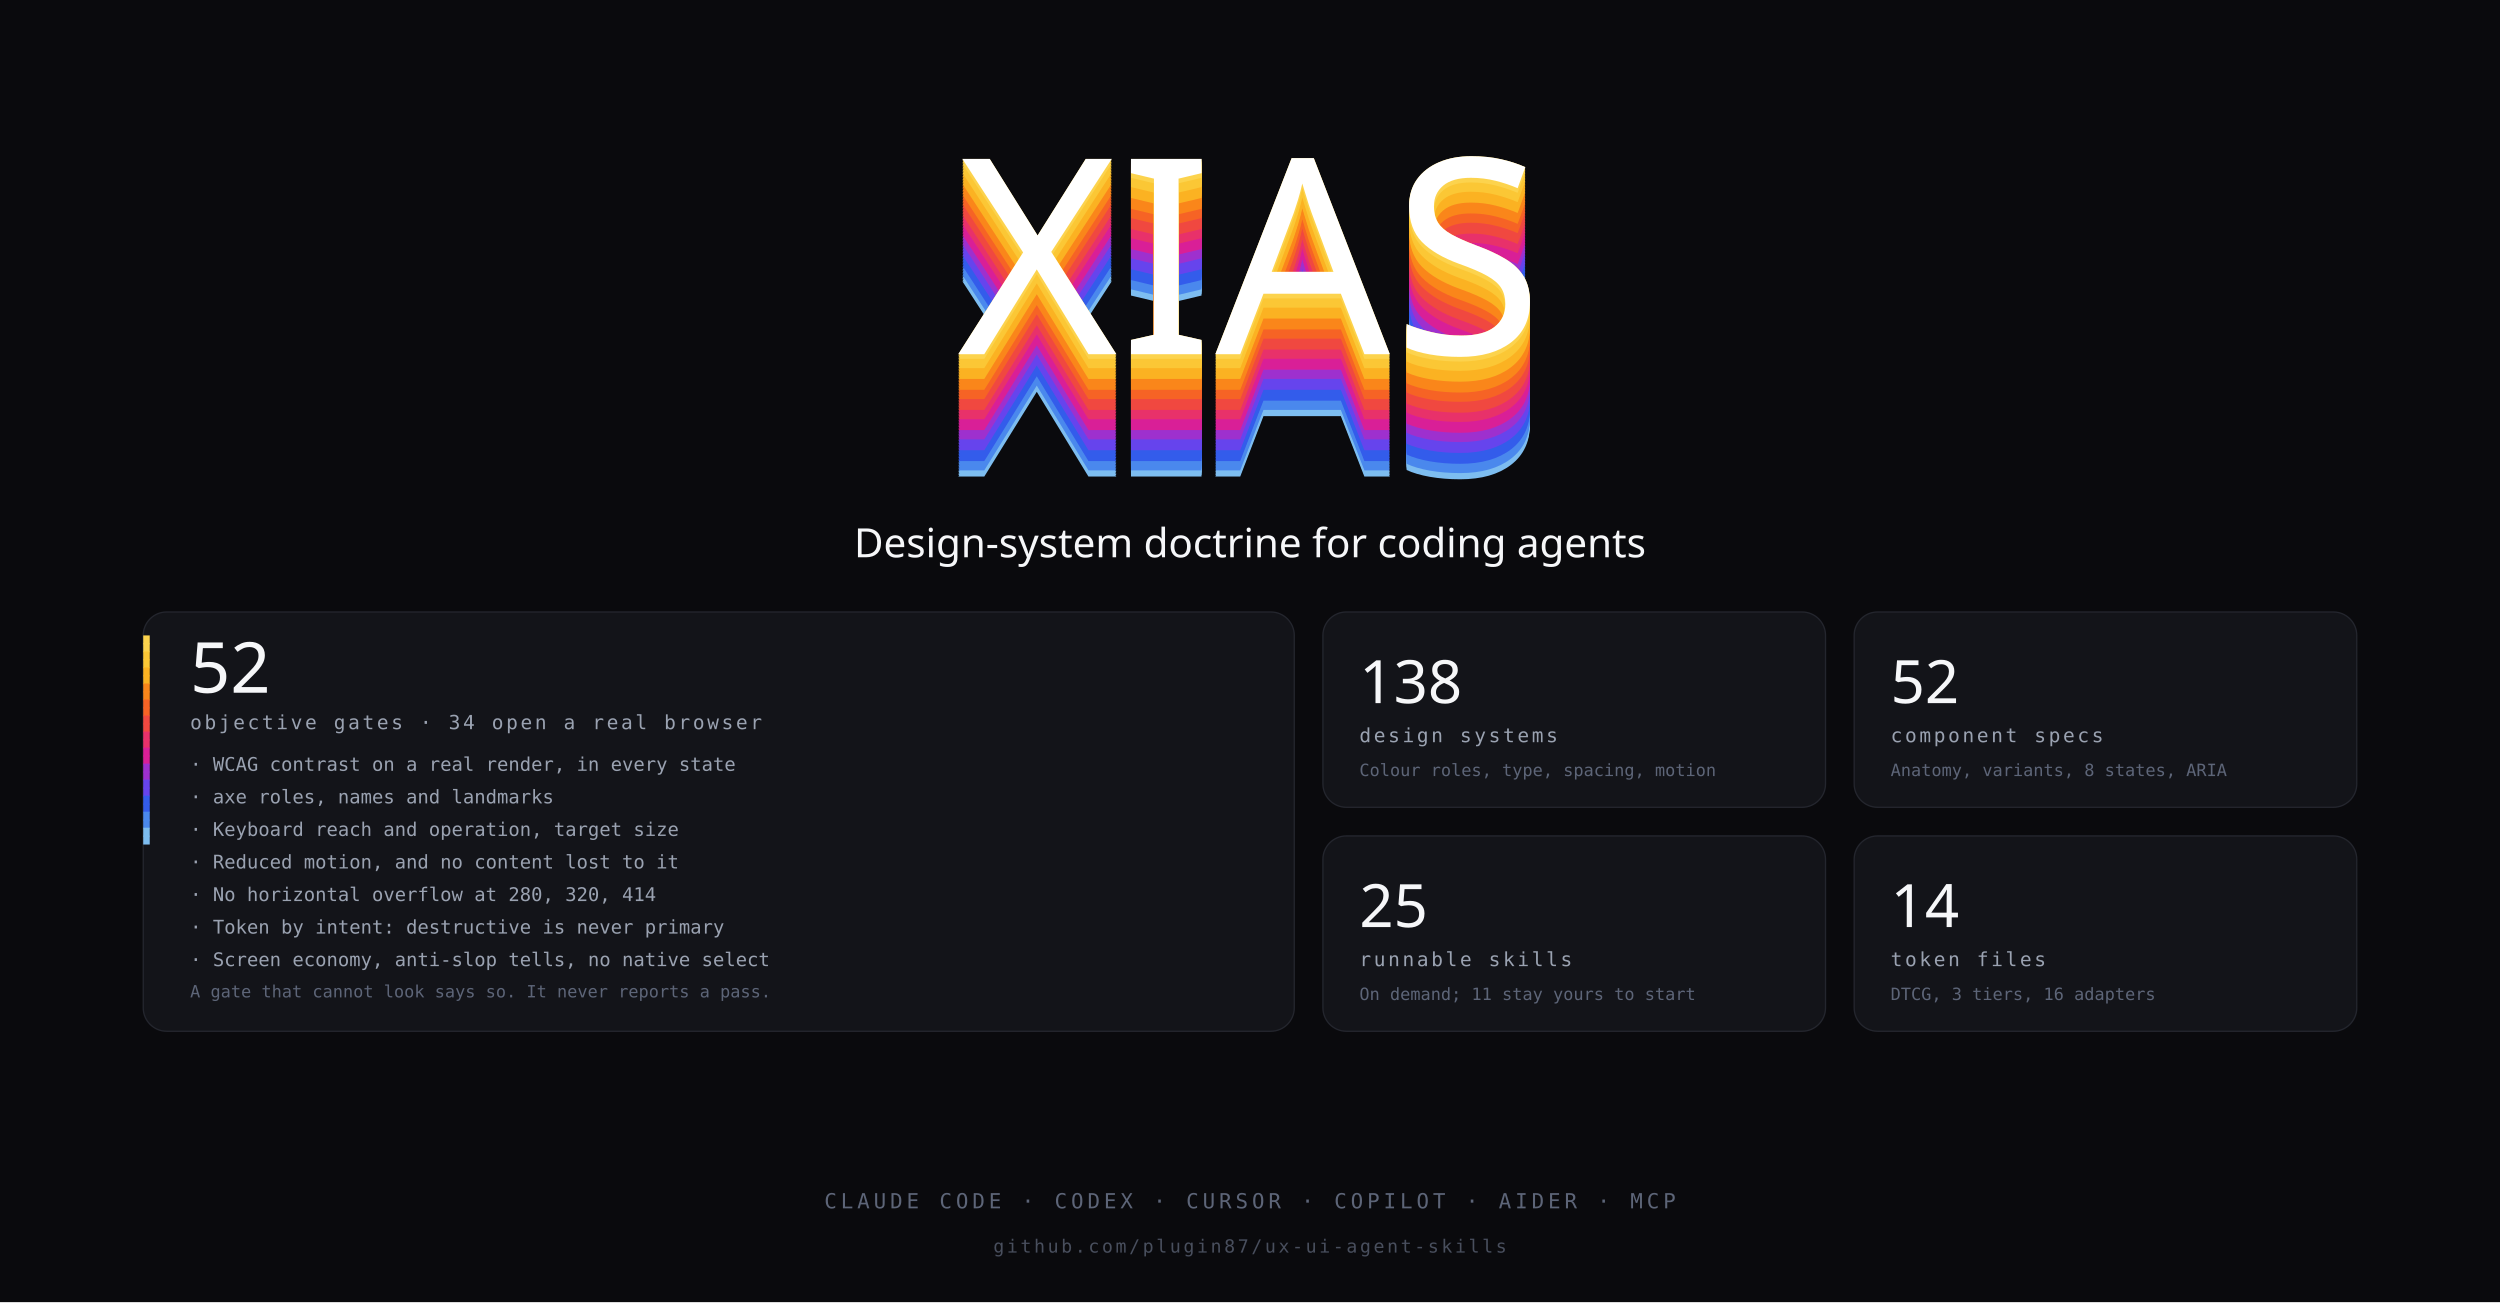
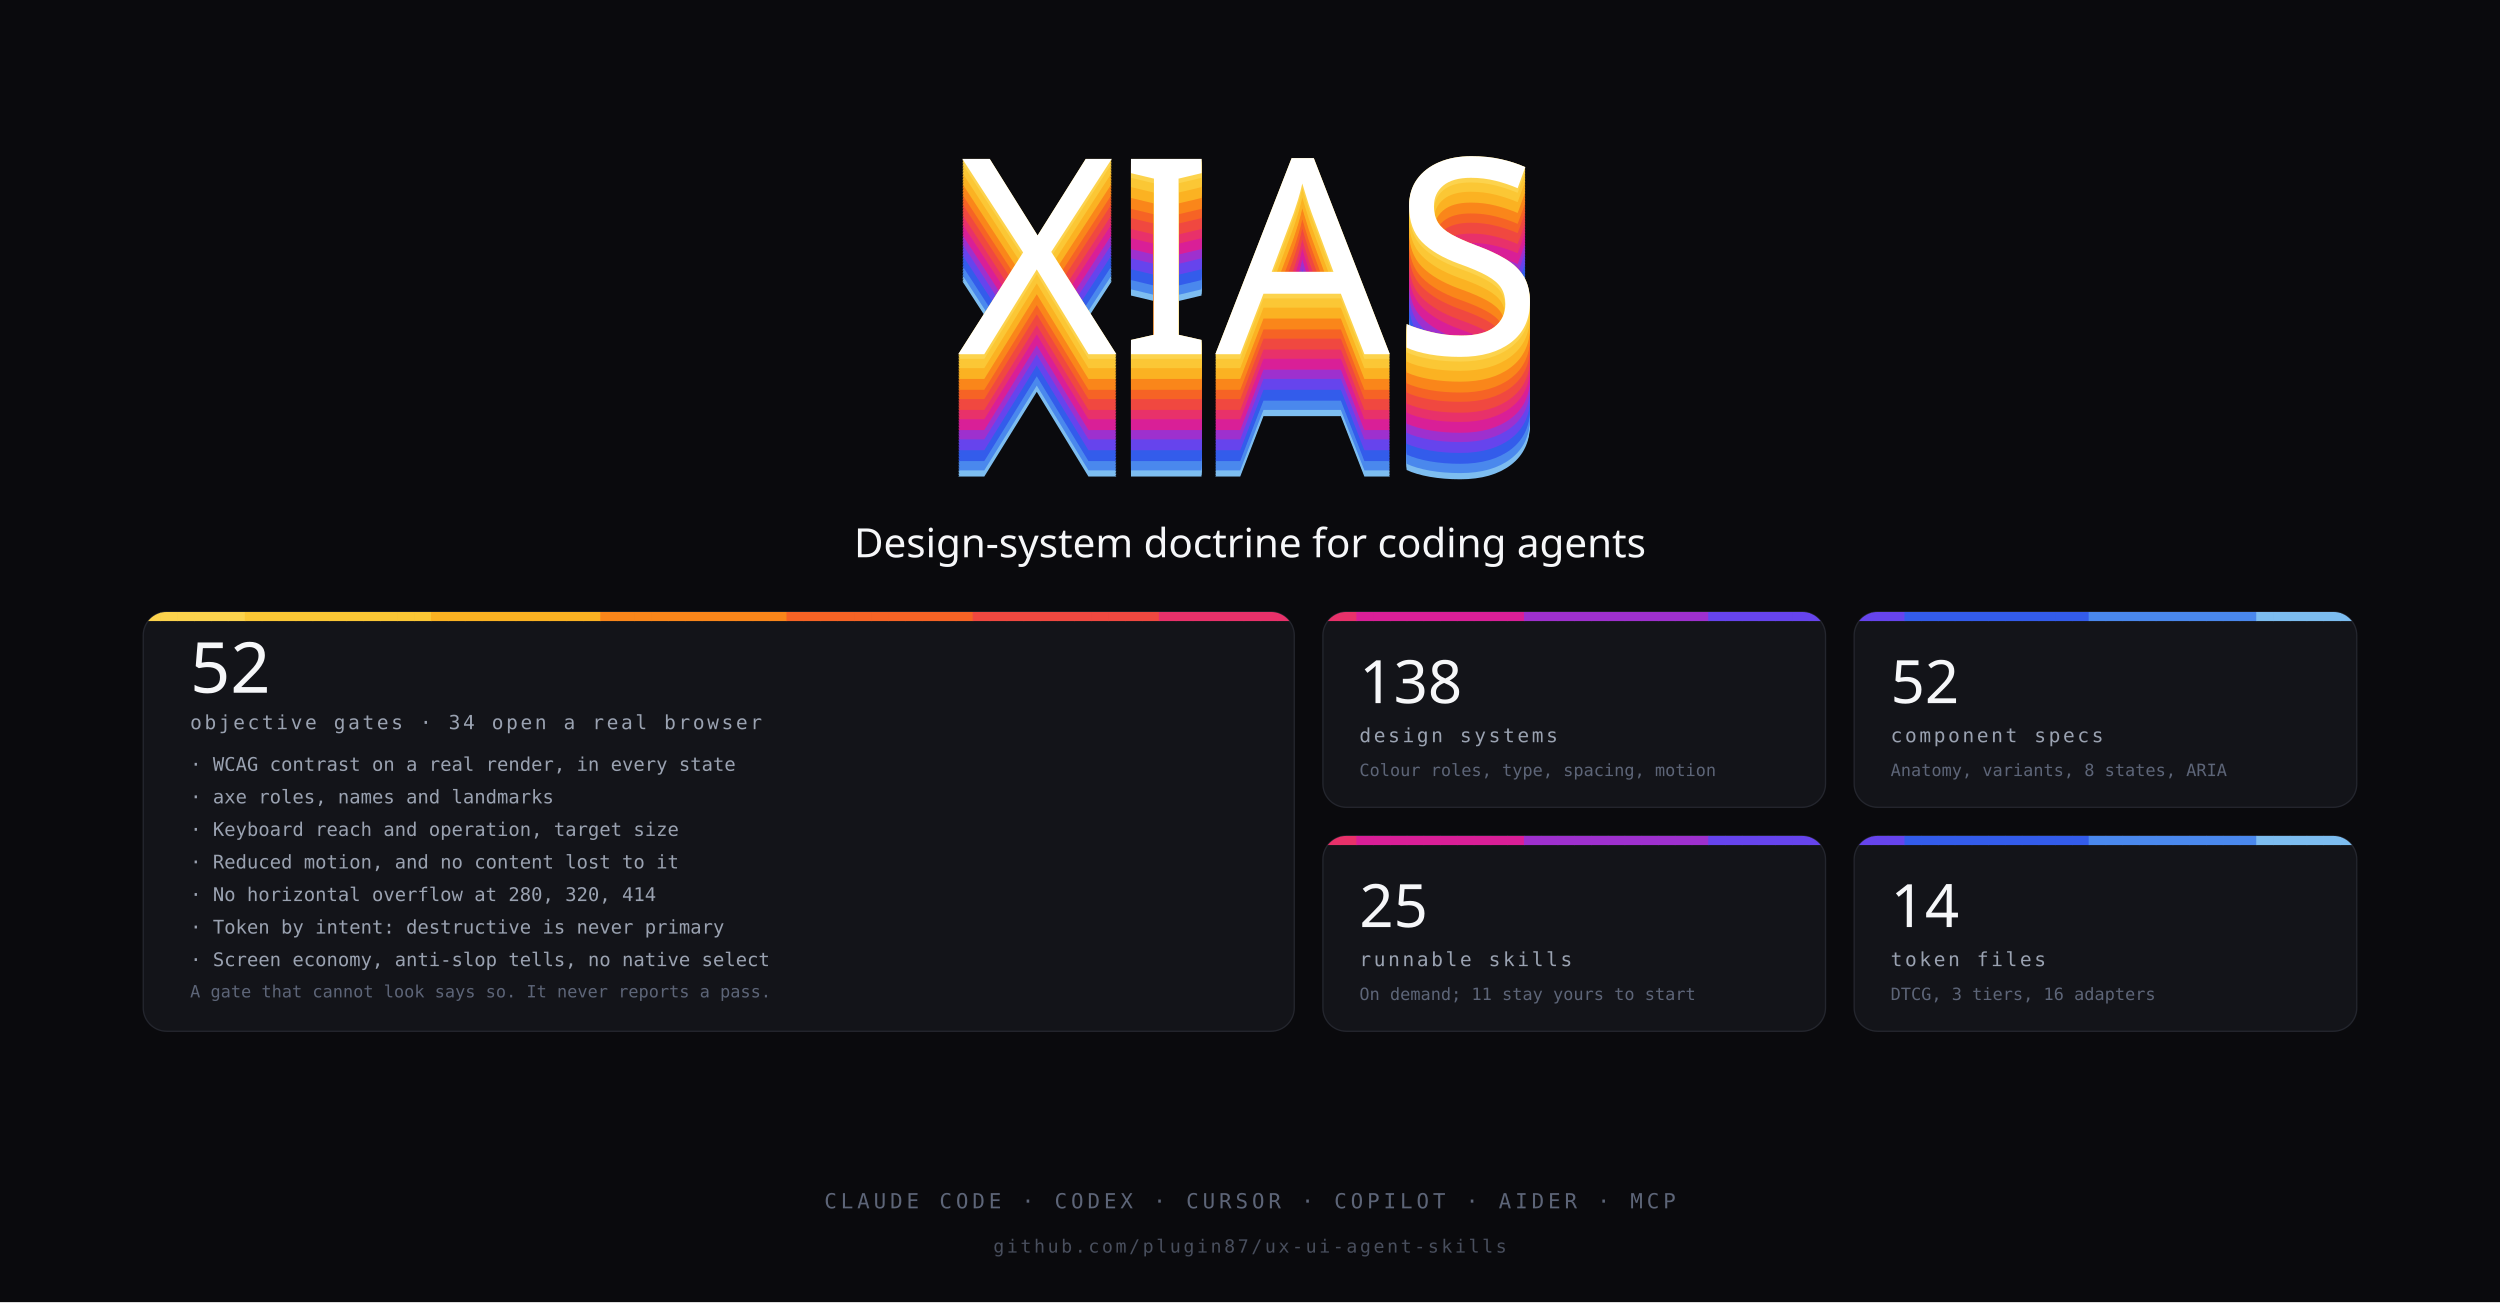
<svg xmlns="http://www.w3.org/2000/svg" viewBox="0 0 1920 1000" width="1920" height="1000" role="img" aria-label="XIAS - design-system doctrine for coding agents and the 52 gates that check their work">
+   <defs>
+     <clipPath id="clip-d0">
+       <rect x="1016" y="470" width="386" height="150" rx="18" />
+     </clipPath>
+     <clipPath id="clip-d1">
+       <rect x="1424" y="470" width="386" height="150" rx="18" />
+     </clipPath>
+     <clipPath id="clip-d2">
+       <rect x="1016" y="642" width="386" height="150" rx="18" />
+     </clipPath>
+     <clipPath id="clip-d3">
+       <rect x="1424" y="642" width="386" height="150" rx="18" />
+     </clipPath>
+     <clipPath id="clip-d4">
+       <rect x="110" y="470" width="884" height="322" rx="18" />
+     </clipPath>
+   </defs>
  <rect width="1920" height="1000" fill="#0a0a0d" />
  <text x="960" y="366.00" text-anchor="middle" font-family="'Arial Rounded MT Bold','Arial Rounded Bold','Avenir Next',system-ui,sans-serif" font-size="210" letter-spacing="2" fill="#7dbdf0">XIAS</text>
  <text x="960" y="364.81" text-anchor="middle" font-family="'Arial Rounded MT Bold','Arial Rounded Bold','Avenir Next',system-ui,sans-serif" font-size="210" letter-spacing="2" fill="#7dbdf0">XIAS</text>
  <text x="960" y="363.62" text-anchor="middle" font-family="'Arial Rounded MT Bold','Arial Rounded Bold','Avenir Next',system-ui,sans-serif" font-size="210" letter-spacing="2" fill="#7dbdf0">XIAS</text>
  <text x="960" y="362.43" text-anchor="middle" font-family="'Arial Rounded MT Bold','Arial Rounded Bold','Avenir Next',system-ui,sans-serif" font-size="210" letter-spacing="2" fill="#7dbdf0">XIAS</text>
  <text x="960" y="361.24" text-anchor="middle" font-family="'Arial Rounded MT Bold','Arial Rounded Bold','Avenir Next',system-ui,sans-serif" font-size="210" letter-spacing="2" fill="#4a88ed">XIAS</text>
  <text x="960" y="360.05" text-anchor="middle" font-family="'Arial Rounded MT Bold','Arial Rounded Bold','Avenir Next',system-ui,sans-serif" font-size="210" letter-spacing="2" fill="#4a88ed">XIAS</text>
  <text x="960" y="358.86" text-anchor="middle" font-family="'Arial Rounded MT Bold','Arial Rounded Bold','Avenir Next',system-ui,sans-serif" font-size="210" letter-spacing="2" fill="#4a88ed">XIAS</text>
  <text x="960" y="357.67" text-anchor="middle" font-family="'Arial Rounded MT Bold','Arial Rounded Bold','Avenir Next',system-ui,sans-serif" font-size="210" letter-spacing="2" fill="#4a88ed">XIAS</text>
  <text x="960" y="356.48" text-anchor="middle" font-family="'Arial Rounded MT Bold','Arial Rounded Bold','Avenir Next',system-ui,sans-serif" font-size="210" letter-spacing="2" fill="#4a88ed">XIAS</text>
  <text x="960" y="355.29" text-anchor="middle" font-family="'Arial Rounded MT Bold','Arial Rounded Bold','Avenir Next',system-ui,sans-serif" font-size="210" letter-spacing="2" fill="#4a88ed">XIAS</text>
  <text x="960" y="354.10" text-anchor="middle" font-family="'Arial Rounded MT Bold','Arial Rounded Bold','Avenir Next',system-ui,sans-serif" font-size="210" letter-spacing="2" fill="#335ceb">XIAS</text>
  <text x="960" y="352.91" text-anchor="middle" font-family="'Arial Rounded MT Bold','Arial Rounded Bold','Avenir Next',system-ui,sans-serif" font-size="210" letter-spacing="2" fill="#335ceb">XIAS</text>
  <text x="960" y="351.72" text-anchor="middle" font-family="'Arial Rounded MT Bold','Arial Rounded Bold','Avenir Next',system-ui,sans-serif" font-size="210" letter-spacing="2" fill="#335ceb">XIAS</text>
  <text x="960" y="350.53" text-anchor="middle" font-family="'Arial Rounded MT Bold','Arial Rounded Bold','Avenir Next',system-ui,sans-serif" font-size="210" letter-spacing="2" fill="#335ceb">XIAS</text>
  <text x="960" y="349.34" text-anchor="middle" font-family="'Arial Rounded MT Bold','Arial Rounded Bold','Avenir Next',system-ui,sans-serif" font-size="210" letter-spacing="2" fill="#335ceb">XIAS</text>
  <text x="960" y="348.15" text-anchor="middle" font-family="'Arial Rounded MT Bold','Arial Rounded Bold','Avenir Next',system-ui,sans-serif" font-size="210" letter-spacing="2" fill="#335ceb">XIAS</text>
  <text x="960" y="346.96" text-anchor="middle" font-family="'Arial Rounded MT Bold','Arial Rounded Bold','Avenir Next',system-ui,sans-serif" font-size="210" letter-spacing="2" fill="#335ceb">XIAS</text>
  <text x="960" y="345.77" text-anchor="middle" font-family="'Arial Rounded MT Bold','Arial Rounded Bold','Avenir Next',system-ui,sans-serif" font-size="210" letter-spacing="2" fill="#6644ed">XIAS</text>
  <text x="960" y="344.58" text-anchor="middle" font-family="'Arial Rounded MT Bold','Arial Rounded Bold','Avenir Next',system-ui,sans-serif" font-size="210" letter-spacing="2" fill="#6644ed">XIAS</text>
  <text x="960" y="343.39" text-anchor="middle" font-family="'Arial Rounded MT Bold','Arial Rounded Bold','Avenir Next',system-ui,sans-serif" font-size="210" letter-spacing="2" fill="#6644ed">XIAS</text>
  <text x="960" y="342.20" text-anchor="middle" font-family="'Arial Rounded MT Bold','Arial Rounded Bold','Avenir Next',system-ui,sans-serif" font-size="210" letter-spacing="2" fill="#6644ed">XIAS</text>
  <text x="960" y="341.01" text-anchor="middle" font-family="'Arial Rounded MT Bold','Arial Rounded Bold','Avenir Next',system-ui,sans-serif" font-size="210" letter-spacing="2" fill="#6644ed">XIAS</text>
  <text x="960" y="339.82" text-anchor="middle" font-family="'Arial Rounded MT Bold','Arial Rounded Bold','Avenir Next',system-ui,sans-serif" font-size="210" letter-spacing="2" fill="#6644ed">XIAS</text>
  <text x="960" y="338.63" text-anchor="middle" font-family="'Arial Rounded MT Bold','Arial Rounded Bold','Avenir Next',system-ui,sans-serif" font-size="210" letter-spacing="2" fill="#6644ed">XIAS</text>
  <text x="960" y="337.44" text-anchor="middle" font-family="'Arial Rounded MT Bold','Arial Rounded Bold','Avenir Next',system-ui,sans-serif" font-size="210" letter-spacing="2" fill="#9e30ce">XIAS</text>
  <text x="960" y="336.25" text-anchor="middle" font-family="'Arial Rounded MT Bold','Arial Rounded Bold','Avenir Next',system-ui,sans-serif" font-size="210" letter-spacing="2" fill="#9e30ce">XIAS</text>
  <text x="960" y="335.06" text-anchor="middle" font-family="'Arial Rounded MT Bold','Arial Rounded Bold','Avenir Next',system-ui,sans-serif" font-size="210" letter-spacing="2" fill="#9e30ce">XIAS</text>
  <text x="960" y="333.87" text-anchor="middle" font-family="'Arial Rounded MT Bold','Arial Rounded Bold','Avenir Next',system-ui,sans-serif" font-size="210" letter-spacing="2" fill="#9e30ce">XIAS</text>
  <text x="960" y="332.68" text-anchor="middle" font-family="'Arial Rounded MT Bold','Arial Rounded Bold','Avenir Next',system-ui,sans-serif" font-size="210" letter-spacing="2" fill="#9e30ce">XIAS</text>
  <text x="960" y="331.49" text-anchor="middle" font-family="'Arial Rounded MT Bold','Arial Rounded Bold','Avenir Next',system-ui,sans-serif" font-size="210" letter-spacing="2" fill="#9e30ce">XIAS</text>
  <text x="960" y="330.30" text-anchor="middle" font-family="'Arial Rounded MT Bold','Arial Rounded Bold','Avenir Next',system-ui,sans-serif" font-size="210" letter-spacing="2" fill="#d91f97">XIAS</text>
  <text x="960" y="329.11" text-anchor="middle" font-family="'Arial Rounded MT Bold','Arial Rounded Bold','Avenir Next',system-ui,sans-serif" font-size="210" letter-spacing="2" fill="#d91f97">XIAS</text>
  <text x="960" y="327.92" text-anchor="middle" font-family="'Arial Rounded MT Bold','Arial Rounded Bold','Avenir Next',system-ui,sans-serif" font-size="210" letter-spacing="2" fill="#d91f97">XIAS</text>
  <text x="960" y="326.73" text-anchor="middle" font-family="'Arial Rounded MT Bold','Arial Rounded Bold','Avenir Next',system-ui,sans-serif" font-size="210" letter-spacing="2" fill="#d91f97">XIAS</text>
  <text x="960" y="325.54" text-anchor="middle" font-family="'Arial Rounded MT Bold','Arial Rounded Bold','Avenir Next',system-ui,sans-serif" font-size="210" letter-spacing="2" fill="#d91f97">XIAS</text>
  <text x="960" y="324.35" text-anchor="middle" font-family="'Arial Rounded MT Bold','Arial Rounded Bold','Avenir Next',system-ui,sans-serif" font-size="210" letter-spacing="2" fill="#d91f97">XIAS</text>
  <text x="960" y="323.16" text-anchor="middle" font-family="'Arial Rounded MT Bold','Arial Rounded Bold','Avenir Next',system-ui,sans-serif" font-size="210" letter-spacing="2" fill="#d91f97">XIAS</text>
  <text x="960" y="321.97" text-anchor="middle" font-family="'Arial Rounded MT Bold','Arial Rounded Bold','Avenir Next',system-ui,sans-serif" font-size="210" letter-spacing="2" fill="#e8316a">XIAS</text>
  <text x="960" y="320.78" text-anchor="middle" font-family="'Arial Rounded MT Bold','Arial Rounded Bold','Avenir Next',system-ui,sans-serif" font-size="210" letter-spacing="2" fill="#e8316a">XIAS</text>
  <text x="960" y="319.59" text-anchor="middle" font-family="'Arial Rounded MT Bold','Arial Rounded Bold','Avenir Next',system-ui,sans-serif" font-size="210" letter-spacing="2" fill="#e8316a">XIAS</text>
  <text x="960" y="318.41" text-anchor="middle" font-family="'Arial Rounded MT Bold','Arial Rounded Bold','Avenir Next',system-ui,sans-serif" font-size="210" letter-spacing="2" fill="#e8316a">XIAS</text>
  <text x="960" y="317.22" text-anchor="middle" font-family="'Arial Rounded MT Bold','Arial Rounded Bold','Avenir Next',system-ui,sans-serif" font-size="210" letter-spacing="2" fill="#e8316a">XIAS</text>
  <text x="960" y="316.03" text-anchor="middle" font-family="'Arial Rounded MT Bold','Arial Rounded Bold','Avenir Next',system-ui,sans-serif" font-size="210" letter-spacing="2" fill="#e8316a">XIAS</text>
  <text x="960" y="314.84" text-anchor="middle" font-family="'Arial Rounded MT Bold','Arial Rounded Bold','Avenir Next',system-ui,sans-serif" font-size="210" letter-spacing="2" fill="#f04840">XIAS</text>
  <text x="960" y="313.65" text-anchor="middle" font-family="'Arial Rounded MT Bold','Arial Rounded Bold','Avenir Next',system-ui,sans-serif" font-size="210" letter-spacing="2" fill="#f04840">XIAS</text>
  <text x="960" y="312.46" text-anchor="middle" font-family="'Arial Rounded MT Bold','Arial Rounded Bold','Avenir Next',system-ui,sans-serif" font-size="210" letter-spacing="2" fill="#f04840">XIAS</text>
  <text x="960" y="311.27" text-anchor="middle" font-family="'Arial Rounded MT Bold','Arial Rounded Bold','Avenir Next',system-ui,sans-serif" font-size="210" letter-spacing="2" fill="#f04840">XIAS</text>
  <text x="960" y="310.08" text-anchor="middle" font-family="'Arial Rounded MT Bold','Arial Rounded Bold','Avenir Next',system-ui,sans-serif" font-size="210" letter-spacing="2" fill="#f04840">XIAS</text>
  <text x="960" y="308.89" text-anchor="middle" font-family="'Arial Rounded MT Bold','Arial Rounded Bold','Avenir Next',system-ui,sans-serif" font-size="210" letter-spacing="2" fill="#f04840">XIAS</text>
  <text x="960" y="307.70" text-anchor="middle" font-family="'Arial Rounded MT Bold','Arial Rounded Bold','Avenir Next',system-ui,sans-serif" font-size="210" letter-spacing="2" fill="#f04840">XIAS</text>
  <text x="960" y="306.51" text-anchor="middle" font-family="'Arial Rounded MT Bold','Arial Rounded Bold','Avenir Next',system-ui,sans-serif" font-size="210" letter-spacing="2" fill="#f66325">XIAS</text>
  <text x="960" y="305.32" text-anchor="middle" font-family="'Arial Rounded MT Bold','Arial Rounded Bold','Avenir Next',system-ui,sans-serif" font-size="210" letter-spacing="2" fill="#f66325">XIAS</text>
  <text x="960" y="304.13" text-anchor="middle" font-family="'Arial Rounded MT Bold','Arial Rounded Bold','Avenir Next',system-ui,sans-serif" font-size="210" letter-spacing="2" fill="#f66325">XIAS</text>
  <text x="960" y="302.94" text-anchor="middle" font-family="'Arial Rounded MT Bold','Arial Rounded Bold','Avenir Next',system-ui,sans-serif" font-size="210" letter-spacing="2" fill="#f66325">XIAS</text>
  <text x="960" y="301.75" text-anchor="middle" font-family="'Arial Rounded MT Bold','Arial Rounded Bold','Avenir Next',system-ui,sans-serif" font-size="210" letter-spacing="2" fill="#f66325">XIAS</text>
  <text x="960" y="300.56" text-anchor="middle" font-family="'Arial Rounded MT Bold','Arial Rounded Bold','Avenir Next',system-ui,sans-serif" font-size="210" letter-spacing="2" fill="#f66325">XIAS</text>
  <text x="960" y="299.37" text-anchor="middle" font-family="'Arial Rounded MT Bold','Arial Rounded Bold','Avenir Next',system-ui,sans-serif" font-size="210" letter-spacing="2" fill="#fa861a">XIAS</text>
  <text x="960" y="298.18" text-anchor="middle" font-family="'Arial Rounded MT Bold','Arial Rounded Bold','Avenir Next',system-ui,sans-serif" font-size="210" letter-spacing="2" fill="#fa861a">XIAS</text>
  <text x="960" y="296.99" text-anchor="middle" font-family="'Arial Rounded MT Bold','Arial Rounded Bold','Avenir Next',system-ui,sans-serif" font-size="210" letter-spacing="2" fill="#fa861a">XIAS</text>
  <text x="960" y="295.80" text-anchor="middle" font-family="'Arial Rounded MT Bold','Arial Rounded Bold','Avenir Next',system-ui,sans-serif" font-size="210" letter-spacing="2" fill="#fa861a">XIAS</text>
  <text x="960" y="294.61" text-anchor="middle" font-family="'Arial Rounded MT Bold','Arial Rounded Bold','Avenir Next',system-ui,sans-serif" font-size="210" letter-spacing="2" fill="#fa861a">XIAS</text>
  <text x="960" y="293.42" text-anchor="middle" font-family="'Arial Rounded MT Bold','Arial Rounded Bold','Avenir Next',system-ui,sans-serif" font-size="210" letter-spacing="2" fill="#fa861a">XIAS</text>
  <text x="960" y="292.23" text-anchor="middle" font-family="'Arial Rounded MT Bold','Arial Rounded Bold','Avenir Next',system-ui,sans-serif" font-size="210" letter-spacing="2" fill="#fa861a">XIAS</text>
  <text x="960" y="291.04" text-anchor="middle" font-family="'Arial Rounded MT Bold','Arial Rounded Bold','Avenir Next',system-ui,sans-serif" font-size="210" letter-spacing="2" fill="#fbb222">XIAS</text>
  <text x="960" y="289.85" text-anchor="middle" font-family="'Arial Rounded MT Bold','Arial Rounded Bold','Avenir Next',system-ui,sans-serif" font-size="210" letter-spacing="2" fill="#fbb222">XIAS</text>
  <text x="960" y="288.66" text-anchor="middle" font-family="'Arial Rounded MT Bold','Arial Rounded Bold','Avenir Next',system-ui,sans-serif" font-size="210" letter-spacing="2" fill="#fbb222">XIAS</text>
  <text x="960" y="287.47" text-anchor="middle" font-family="'Arial Rounded MT Bold','Arial Rounded Bold','Avenir Next',system-ui,sans-serif" font-size="210" letter-spacing="2" fill="#fbb222">XIAS</text>
  <text x="960" y="286.28" text-anchor="middle" font-family="'Arial Rounded MT Bold','Arial Rounded Bold','Avenir Next',system-ui,sans-serif" font-size="210" letter-spacing="2" fill="#fbb222">XIAS</text>
  <text x="960" y="285.09" text-anchor="middle" font-family="'Arial Rounded MT Bold','Arial Rounded Bold','Avenir Next',system-ui,sans-serif" font-size="210" letter-spacing="2" fill="#fbb222">XIAS</text>
  <text x="960" y="283.90" text-anchor="middle" font-family="'Arial Rounded MT Bold','Arial Rounded Bold','Avenir Next',system-ui,sans-serif" font-size="210" letter-spacing="2" fill="#fbb222">XIAS</text>
  <text x="960" y="282.71" text-anchor="middle" font-family="'Arial Rounded MT Bold','Arial Rounded Bold','Avenir Next',system-ui,sans-serif" font-size="210" letter-spacing="2" fill="#fbc735">XIAS</text>
  <text x="960" y="281.52" text-anchor="middle" font-family="'Arial Rounded MT Bold','Arial Rounded Bold','Avenir Next',system-ui,sans-serif" font-size="210" letter-spacing="2" fill="#fbc735">XIAS</text>
  <text x="960" y="280.33" text-anchor="middle" font-family="'Arial Rounded MT Bold','Arial Rounded Bold','Avenir Next',system-ui,sans-serif" font-size="210" letter-spacing="2" fill="#fbc735">XIAS</text>
  <text x="960" y="279.14" text-anchor="middle" font-family="'Arial Rounded MT Bold','Arial Rounded Bold','Avenir Next',system-ui,sans-serif" font-size="210" letter-spacing="2" fill="#fbc735">XIAS</text>
  <text x="960" y="277.95" text-anchor="middle" font-family="'Arial Rounded MT Bold','Arial Rounded Bold','Avenir Next',system-ui,sans-serif" font-size="210" letter-spacing="2" fill="#fbc735">XIAS</text>
  <text x="960" y="276.76" text-anchor="middle" font-family="'Arial Rounded MT Bold','Arial Rounded Bold','Avenir Next',system-ui,sans-serif" font-size="210" letter-spacing="2" fill="#fbc735">XIAS</text>
  <text x="960" y="275.57" text-anchor="middle" font-family="'Arial Rounded MT Bold','Arial Rounded Bold','Avenir Next',system-ui,sans-serif" font-size="210" letter-spacing="2" fill="#fcd34d">XIAS</text>
  <text x="960" y="274.38" text-anchor="middle" font-family="'Arial Rounded MT Bold','Arial Rounded Bold','Avenir Next',system-ui,sans-serif" font-size="210" letter-spacing="2" fill="#fcd34d">XIAS</text>
  <text x="960" y="273.19" text-anchor="middle" font-family="'Arial Rounded MT Bold','Arial Rounded Bold','Avenir Next',system-ui,sans-serif" font-size="210" letter-spacing="2" fill="#fcd34d">XIAS</text>
  <text x="960" y="272.00" text-anchor="middle" font-family="'Arial Rounded MT Bold','Arial Rounded Bold','Avenir Next',system-ui,sans-serif" font-size="210" letter-spacing="2" fill="#fcd34d">XIAS</text>
  <text x="960" y="272" text-anchor="middle" font-family="'Arial Rounded MT Bold','Arial Rounded Bold','Avenir Next',system-ui,sans-serif" font-size="210" letter-spacing="2" fill="#ffffff">XIAS</text>
  <text x="960" y="428" text-anchor="middle" font-family="'Arial Rounded MT Bold','Arial Rounded Bold','Avenir Next',system-ui,sans-serif" font-size="31" fill="#f6f7f9">Design-system doctrine for coding agents</text>
  <rect x="110" y="470" width="884" height="322" rx="18" fill="#131419" stroke="#24262e" />
-   <rect x="110" y="488" width="5" height="6.754" fill="#fcd34d" />
-   <rect x="110" y="494.154" width="5" height="6.754" fill="#fcd34d" />
-   <rect x="110" y="500.308" width="5" height="6.754" fill="#fbc735" />
-   <rect x="110" y="506.462" width="5" height="6.754" fill="#fbc735" />
-   <rect x="110" y="512.615" width="5" height="6.754" fill="#fbb222" />
-   <rect x="110" y="518.769" width="5" height="6.754" fill="#fbb222" />
-   <rect x="110" y="524.923" width="5" height="6.754" fill="#fa861a" />
-   <rect x="110" y="531.077" width="5" height="6.754" fill="#fa861a" />
-   <rect x="110" y="537.231" width="5" height="6.754" fill="#f66325" />
-   <rect x="110" y="543.385" width="5" height="6.754" fill="#f66325" />
-   <rect x="110" y="549.538" width="5" height="6.754" fill="#f04840" />
-   <rect x="110" y="555.692" width="5" height="6.754" fill="#f04840" />
-   <rect x="110" y="561.846" width="5" height="6.754" fill="#e8316a" />
-   <rect x="110" y="568" width="5" height="6.754" fill="#e8316a" />
-   <rect x="110" y="574.154" width="5" height="6.754" fill="#d91f97" />
-   <rect x="110" y="580.308" width="5" height="6.754" fill="#d91f97" />
-   <rect x="110" y="586.462" width="5" height="6.754" fill="#9e30ce" />
-   <rect x="110" y="592.615" width="5" height="6.754" fill="#9e30ce" />
-   <rect x="110" y="598.769" width="5" height="6.754" fill="#6644ed" />
-   <rect x="110" y="604.923" width="5" height="6.754" fill="#6644ed" />
-   <rect x="110" y="611.077" width="5" height="6.754" fill="#335ceb" />
-   <rect x="110" y="617.231" width="5" height="6.754" fill="#335ceb" />
-   <rect x="110" y="623.385" width="5" height="6.754" fill="#4a88ed" />
-   <rect x="110" y="629.538" width="5" height="6.754" fill="#4a88ed" />
-   <rect x="110" y="635.692" width="5" height="6.754" fill="#7dbdf0" />
-   <rect x="110" y="641.846" width="5" height="6.754" fill="#7dbdf0" />
+   <g clip-path="url(#clip-d4)">
+     <rect x="110.0" y="470" width="13.6" height="7" fill="#fcd34d" />
+     <rect x="123.0" y="470" width="13.6" height="7" fill="#fcd34d" />
+     <rect x="136.0" y="470" width="13.6" height="7" fill="#fcd34d" />
+     <rect x="149.0" y="470" width="13.6" height="7" fill="#fcd34d" />
+     <rect x="162.0" y="470" width="13.6" height="7" fill="#fcd34d" />
+     <rect x="175.0" y="470" width="13.6" height="7" fill="#fcd34d" />
+     <rect x="188.0" y="470" width="13.6" height="7" fill="#fbc735" />
+     <rect x="201.0" y="470" width="13.6" height="7" fill="#fbc735" />
+     <rect x="214.0" y="470" width="13.6" height="7" fill="#fbc735" />
+     <rect x="227.0" y="470" width="13.6" height="7" fill="#fbc735" />
+     <rect x="240.0" y="470" width="13.6" height="7" fill="#fbc735" />
+     <rect x="253.0" y="470" width="13.6" height="7" fill="#fbc735" />
+     <rect x="266.0" y="470" width="13.6" height="7" fill="#fbc735" />
+     <rect x="279.0" y="470" width="13.6" height="7" fill="#fbc735" />
+     <rect x="292.0" y="470" width="13.6" height="7" fill="#fbc735" />
+     <rect x="305.0" y="470" width="13.6" height="7" fill="#fbc735" />
+     <rect x="318.0" y="470" width="13.6" height="7" fill="#fbc735" />
+     <rect x="331.0" y="470" width="13.6" height="7" fill="#fbb222" />
+     <rect x="344.0" y="470" width="13.6" height="7" fill="#fbb222" />
+     <rect x="357.0" y="470" width="13.6" height="7" fill="#fbb222" />
+     <rect x="370.0" y="470" width="13.6" height="7" fill="#fbb222" />
+     <rect x="383.0" y="470" width="13.6" height="7" fill="#fbb222" />
+     <rect x="396.0" y="470" width="13.6" height="7" fill="#fbb222" />
+     <rect x="409.0" y="470" width="13.6" height="7" fill="#fbb222" />
+     <rect x="422.0" y="470" width="13.6" height="7" fill="#fbb222" />
+     <rect x="435.0" y="470" width="13.6" height="7" fill="#fbb222" />
+     <rect x="448.0" y="470" width="13.6" height="7" fill="#fbb222" />
+     <rect x="461.0" y="470" width="13.6" height="7" fill="#fa861a" />
+     <rect x="474.0" y="470" width="13.6" height="7" fill="#fa861a" />
+     <rect x="487.0" y="470" width="13.6" height="7" fill="#fa861a" />
+     <rect x="500.0" y="470" width="13.6" height="7" fill="#fa861a" />
+     <rect x="513.0" y="470" width="13.6" height="7" fill="#fa861a" />
+     <rect x="526.0" y="470" width="13.6" height="7" fill="#fa861a" />
+     <rect x="539.0" y="470" width="13.6" height="7" fill="#fa861a" />
+     <rect x="552.0" y="470" width="13.6" height="7" fill="#fa861a" />
+     <rect x="565.0" y="470" width="13.6" height="7" fill="#fa861a" />
+     <rect x="578.0" y="470" width="13.6" height="7" fill="#fa861a" />
+     <rect x="591.0" y="470" width="13.6" height="7" fill="#fa861a" />
+     <rect x="604.0" y="470" width="13.6" height="7" fill="#f66325" />
+     <rect x="617.0" y="470" width="13.6" height="7" fill="#f66325" />
+     <rect x="630.0" y="470" width="13.6" height="7" fill="#f66325" />
+     <rect x="643.0" y="470" width="13.6" height="7" fill="#f66325" />
+     <rect x="656.0" y="470" width="13.6" height="7" fill="#f66325" />
+     <rect x="669.0" y="470" width="13.6" height="7" fill="#f66325" />
+     <rect x="682.0" y="470" width="13.6" height="7" fill="#f66325" />
+     <rect x="695.0" y="470" width="13.6" height="7" fill="#f66325" />
+     <rect x="708.0" y="470" width="13.6" height="7" fill="#f66325" />
+     <rect x="721.0" y="470" width="13.6" height="7" fill="#f66325" />
+     <rect x="734.0" y="470" width="13.6" height="7" fill="#f66325" />
+     <rect x="747.0" y="470" width="13.6" height="7" fill="#f04840" />
+     <rect x="760.0" y="470" width="13.6" height="7" fill="#f04840" />
+     <rect x="773.0" y="470" width="13.6" height="7" fill="#f04840" />
+     <rect x="786.0" y="470" width="13.6" height="7" fill="#f04840" />
+     <rect x="799.0" y="470" width="13.6" height="7" fill="#f04840" />
+     <rect x="812.0" y="470" width="13.6" height="7" fill="#f04840" />
+     <rect x="825.0" y="470" width="13.6" height="7" fill="#f04840" />
+     <rect x="838.0" y="470" width="13.6" height="7" fill="#f04840" />
+     <rect x="851.0" y="470" width="13.6" height="7" fill="#f04840" />
+     <rect x="864.0" y="470" width="13.6" height="7" fill="#f04840" />
+     <rect x="877.0" y="470" width="13.6" height="7" fill="#f04840" />
+     <rect x="890.0" y="470" width="13.6" height="7" fill="#e8316a" />
+     <rect x="903.0" y="470" width="13.6" height="7" fill="#e8316a" />
+     <rect x="916.0" y="470" width="13.6" height="7" fill="#e8316a" />
+     <rect x="929.0" y="470" width="13.6" height="7" fill="#e8316a" />
+     <rect x="942.0" y="470" width="13.6" height="7" fill="#e8316a" />
+     <rect x="955.0" y="470" width="13.6" height="7" fill="#e8316a" />
+     <rect x="968.0" y="470" width="13.6" height="7" fill="#e8316a" />
+     <rect x="981.0" y="470" width="13.6" height="7" fill="#e8316a" />
+   </g>
  <text x="146" y="532" font-family="'Arial Rounded MT Bold','Arial Rounded Bold','Avenir Next',system-ui,sans-serif" font-size="54" fill="#f6f7f9">52</text>
  <text x="146" y="560" font-family="ui-monospace, 'SF Mono', Menlo, monospace" font-size="15" letter-spacing="2" fill="#9aa2b1">objective gates · 34 open a real browser</text>
  <text x="146" y="592" font-family="ui-monospace, 'SF Mono', Menlo, monospace" font-size="14.5" fill="#9aa2b1">· WCAG contrast on a real render, in every state</text>
  <text x="146" y="617" font-family="ui-monospace, 'SF Mono', Menlo, monospace" font-size="14.5" fill="#9aa2b1">· axe roles, names and landmarks</text>
  <text x="146" y="642" font-family="ui-monospace, 'SF Mono', Menlo, monospace" font-size="14.5" fill="#9aa2b1">· Keyboard reach and operation, target size</text>
  <text x="146" y="667" font-family="ui-monospace, 'SF Mono', Menlo, monospace" font-size="14.5" fill="#9aa2b1">· Reduced motion, and no content lost to it</text>
  <text x="146" y="692" font-family="ui-monospace, 'SF Mono', Menlo, monospace" font-size="14.5" fill="#9aa2b1">· No horizontal overflow at 280, 320, 414</text>
  <text x="146" y="717" font-family="ui-monospace, 'SF Mono', Menlo, monospace" font-size="14.5" fill="#9aa2b1">· Token by intent: destructive is never primary</text>
  <text x="146" y="742" font-family="ui-monospace, 'SF Mono', Menlo, monospace" font-size="14.5" fill="#9aa2b1">· Screen economy, anti-slop tells, no native select</text>
  <text x="146" y="766" font-family="ui-monospace, 'SF Mono', Menlo, monospace" font-size="13" fill="#5d6578">A gate that cannot look says so. It never reports a pass.</text>
  <rect x="1016" y="470" width="386" height="150" rx="18" fill="#131419" stroke="#24262e" />
+   <g clip-path="url(#clip-d0)">
+     <rect x="1016.0" y="470" width="13.5" height="7" fill="#e8316a" />
+     <rect x="1028.9" y="470" width="13.5" height="7" fill="#e8316a" />
+     <rect x="1041.7" y="470" width="13.5" height="7" fill="#d91f97" />
+     <rect x="1054.6" y="470" width="13.5" height="7" fill="#d91f97" />
+     <rect x="1067.5" y="470" width="13.5" height="7" fill="#d91f97" />
+     <rect x="1080.3" y="470" width="13.5" height="7" fill="#d91f97" />
+     <rect x="1093.2" y="470" width="13.5" height="7" fill="#d91f97" />
+     <rect x="1106.1" y="470" width="13.5" height="7" fill="#d91f97" />
+     <rect x="1118.9" y="470" width="13.5" height="7" fill="#d91f97" />
+     <rect x="1131.8" y="470" width="13.5" height="7" fill="#d91f97" />
+     <rect x="1144.7" y="470" width="13.5" height="7" fill="#d91f97" />
+     <rect x="1157.5" y="470" width="13.5" height="7" fill="#d91f97" />
+     <rect x="1170.4" y="470" width="13.5" height="7" fill="#9e30ce" />
+     <rect x="1183.3" y="470" width="13.5" height="7" fill="#9e30ce" />
+     <rect x="1196.1" y="470" width="13.5" height="7" fill="#9e30ce" />
+     <rect x="1209.0" y="470" width="13.5" height="7" fill="#9e30ce" />
+     <rect x="1221.9" y="470" width="13.5" height="7" fill="#9e30ce" />
+     <rect x="1234.7" y="470" width="13.5" height="7" fill="#9e30ce" />
+     <rect x="1247.6" y="470" width="13.5" height="7" fill="#9e30ce" />
+     <rect x="1260.5" y="470" width="13.5" height="7" fill="#9e30ce" />
+     <rect x="1273.3" y="470" width="13.5" height="7" fill="#9e30ce" />
+     <rect x="1286.2" y="470" width="13.5" height="7" fill="#9e30ce" />
+     <rect x="1299.1" y="470" width="13.5" height="7" fill="#9e30ce" />
+     <rect x="1311.9" y="470" width="13.5" height="7" fill="#6644ed" />
+     <rect x="1324.8" y="470" width="13.5" height="7" fill="#6644ed" />
+     <rect x="1337.7" y="470" width="13.5" height="7" fill="#6644ed" />
+     <rect x="1350.5" y="470" width="13.5" height="7" fill="#6644ed" />
+     <rect x="1363.4" y="470" width="13.5" height="7" fill="#6644ed" />
+     <rect x="1376.3" y="470" width="13.5" height="7" fill="#6644ed" />
+     <rect x="1389.1" y="470" width="13.5" height="7" fill="#6644ed" />
+   </g>
  <text x="1044" y="540" font-family="'Arial Rounded MT Bold','Arial Rounded Bold','Avenir Next',system-ui,sans-serif" font-size="46" fill="#f6f7f9">138</text>
  <text x="1044" y="570" font-family="ui-monospace, 'SF Mono', Menlo, monospace" font-size="15" letter-spacing="2" fill="#9aa2b1">design systems</text>
  <text x="1044" y="596" font-family="ui-monospace, 'SF Mono', Menlo, monospace" font-size="13" fill="#5d6578">Colour roles, type, spacing, motion</text>
  <rect x="1424" y="470" width="386" height="150" rx="18" fill="#131419" stroke="#24262e" />
+   <g clip-path="url(#clip-d1)">
+     <rect x="1424.0" y="470" width="13.5" height="7" fill="#6644ed" />
+     <rect x="1436.9" y="470" width="13.5" height="7" fill="#6644ed" />
+     <rect x="1449.7" y="470" width="13.5" height="7" fill="#6644ed" />
+     <rect x="1462.6" y="470" width="13.5" height="7" fill="#335ceb" />
+     <rect x="1475.5" y="470" width="13.5" height="7" fill="#335ceb" />
+     <rect x="1488.3" y="470" width="13.5" height="7" fill="#335ceb" />
+     <rect x="1501.2" y="470" width="13.5" height="7" fill="#335ceb" />
+     <rect x="1514.1" y="470" width="13.5" height="7" fill="#335ceb" />
+     <rect x="1526.9" y="470" width="13.5" height="7" fill="#335ceb" />
+     <rect x="1539.8" y="470" width="13.5" height="7" fill="#335ceb" />
+     <rect x="1552.7" y="470" width="13.5" height="7" fill="#335ceb" />
+     <rect x="1565.5" y="470" width="13.5" height="7" fill="#335ceb" />
+     <rect x="1578.4" y="470" width="13.5" height="7" fill="#335ceb" />
+     <rect x="1591.3" y="470" width="13.5" height="7" fill="#335ceb" />
+     <rect x="1604.1" y="470" width="13.5" height="7" fill="#4a88ed" />
+     <rect x="1617.0" y="470" width="13.5" height="7" fill="#4a88ed" />
+     <rect x="1629.9" y="470" width="13.5" height="7" fill="#4a88ed" />
+     <rect x="1642.7" y="470" width="13.5" height="7" fill="#4a88ed" />
+     <rect x="1655.6" y="470" width="13.5" height="7" fill="#4a88ed" />
+     <rect x="1668.5" y="470" width="13.5" height="7" fill="#4a88ed" />
+     <rect x="1681.3" y="470" width="13.5" height="7" fill="#4a88ed" />
+     <rect x="1694.2" y="470" width="13.5" height="7" fill="#4a88ed" />
+     <rect x="1707.1" y="470" width="13.5" height="7" fill="#4a88ed" />
+     <rect x="1719.9" y="470" width="13.5" height="7" fill="#4a88ed" />
+     <rect x="1732.8" y="470" width="13.5" height="7" fill="#7dbdf0" />
+     <rect x="1745.7" y="470" width="13.5" height="7" fill="#7dbdf0" />
+     <rect x="1758.5" y="470" width="13.5" height="7" fill="#7dbdf0" />
+     <rect x="1771.4" y="470" width="13.5" height="7" fill="#7dbdf0" />
+     <rect x="1784.3" y="470" width="13.5" height="7" fill="#7dbdf0" />
+     <rect x="1797.1" y="470" width="13.5" height="7" fill="#7dbdf0" />
+   </g>
  <text x="1452" y="540" font-family="'Arial Rounded MT Bold','Arial Rounded Bold','Avenir Next',system-ui,sans-serif" font-size="46" fill="#f6f7f9">52</text>
  <text x="1452" y="570" font-family="ui-monospace, 'SF Mono', Menlo, monospace" font-size="15" letter-spacing="2" fill="#9aa2b1">component specs</text>
  <text x="1452" y="596" font-family="ui-monospace, 'SF Mono', Menlo, monospace" font-size="13" fill="#5d6578">Anatomy, variants, 8 states, ARIA</text>
  <rect x="1016" y="642" width="386" height="150" rx="18" fill="#131419" stroke="#24262e" />
+   <g clip-path="url(#clip-d2)">
+     <rect x="1016.0" y="642" width="13.5" height="7" fill="#e8316a" />
+     <rect x="1028.9" y="642" width="13.5" height="7" fill="#e8316a" />
+     <rect x="1041.7" y="642" width="13.5" height="7" fill="#d91f97" />
+     <rect x="1054.6" y="642" width="13.5" height="7" fill="#d91f97" />
+     <rect x="1067.5" y="642" width="13.5" height="7" fill="#d91f97" />
+     <rect x="1080.3" y="642" width="13.5" height="7" fill="#d91f97" />
+     <rect x="1093.2" y="642" width="13.5" height="7" fill="#d91f97" />
+     <rect x="1106.1" y="642" width="13.5" height="7" fill="#d91f97" />
+     <rect x="1118.9" y="642" width="13.5" height="7" fill="#d91f97" />
+     <rect x="1131.8" y="642" width="13.5" height="7" fill="#d91f97" />
+     <rect x="1144.7" y="642" width="13.5" height="7" fill="#d91f97" />
+     <rect x="1157.5" y="642" width="13.5" height="7" fill="#d91f97" />
+     <rect x="1170.4" y="642" width="13.5" height="7" fill="#9e30ce" />
+     <rect x="1183.3" y="642" width="13.5" height="7" fill="#9e30ce" />
+     <rect x="1196.1" y="642" width="13.5" height="7" fill="#9e30ce" />
+     <rect x="1209.0" y="642" width="13.5" height="7" fill="#9e30ce" />
+     <rect x="1221.9" y="642" width="13.5" height="7" fill="#9e30ce" />
+     <rect x="1234.7" y="642" width="13.5" height="7" fill="#9e30ce" />
+     <rect x="1247.6" y="642" width="13.5" height="7" fill="#9e30ce" />
+     <rect x="1260.5" y="642" width="13.5" height="7" fill="#9e30ce" />
+     <rect x="1273.3" y="642" width="13.5" height="7" fill="#9e30ce" />
+     <rect x="1286.2" y="642" width="13.5" height="7" fill="#9e30ce" />
+     <rect x="1299.1" y="642" width="13.5" height="7" fill="#9e30ce" />
+     <rect x="1311.9" y="642" width="13.5" height="7" fill="#6644ed" />
+     <rect x="1324.8" y="642" width="13.5" height="7" fill="#6644ed" />
+     <rect x="1337.7" y="642" width="13.5" height="7" fill="#6644ed" />
+     <rect x="1350.5" y="642" width="13.5" height="7" fill="#6644ed" />
+     <rect x="1363.4" y="642" width="13.5" height="7" fill="#6644ed" />
+     <rect x="1376.3" y="642" width="13.5" height="7" fill="#6644ed" />
+     <rect x="1389.1" y="642" width="13.5" height="7" fill="#6644ed" />
+   </g>
  <text x="1044" y="712" font-family="'Arial Rounded MT Bold','Arial Rounded Bold','Avenir Next',system-ui,sans-serif" font-size="46" fill="#f6f7f9">25</text>
  <text x="1044" y="742" font-family="ui-monospace, 'SF Mono', Menlo, monospace" font-size="15" letter-spacing="2" fill="#9aa2b1">runnable skills</text>
  <text x="1044" y="768" font-family="ui-monospace, 'SF Mono', Menlo, monospace" font-size="13" fill="#5d6578">On demand; 11 stay yours to start</text>
  <rect x="1424" y="642" width="386" height="150" rx="18" fill="#131419" stroke="#24262e" />
+   <g clip-path="url(#clip-d3)">
+     <rect x="1424.0" y="642" width="13.5" height="7" fill="#6644ed" />
+     <rect x="1436.9" y="642" width="13.5" height="7" fill="#6644ed" />
+     <rect x="1449.7" y="642" width="13.5" height="7" fill="#6644ed" />
+     <rect x="1462.6" y="642" width="13.5" height="7" fill="#335ceb" />
+     <rect x="1475.5" y="642" width="13.5" height="7" fill="#335ceb" />
+     <rect x="1488.3" y="642" width="13.5" height="7" fill="#335ceb" />
+     <rect x="1501.2" y="642" width="13.5" height="7" fill="#335ceb" />
+     <rect x="1514.1" y="642" width="13.5" height="7" fill="#335ceb" />
+     <rect x="1526.9" y="642" width="13.5" height="7" fill="#335ceb" />
+     <rect x="1539.8" y="642" width="13.5" height="7" fill="#335ceb" />
+     <rect x="1552.7" y="642" width="13.5" height="7" fill="#335ceb" />
+     <rect x="1565.5" y="642" width="13.5" height="7" fill="#335ceb" />
+     <rect x="1578.4" y="642" width="13.5" height="7" fill="#335ceb" />
+     <rect x="1591.3" y="642" width="13.5" height="7" fill="#335ceb" />
+     <rect x="1604.1" y="642" width="13.5" height="7" fill="#4a88ed" />
+     <rect x="1617.0" y="642" width="13.5" height="7" fill="#4a88ed" />
+     <rect x="1629.9" y="642" width="13.5" height="7" fill="#4a88ed" />
+     <rect x="1642.7" y="642" width="13.5" height="7" fill="#4a88ed" />
+     <rect x="1655.6" y="642" width="13.5" height="7" fill="#4a88ed" />
+     <rect x="1668.5" y="642" width="13.5" height="7" fill="#4a88ed" />
+     <rect x="1681.3" y="642" width="13.5" height="7" fill="#4a88ed" />
+     <rect x="1694.2" y="642" width="13.5" height="7" fill="#4a88ed" />
+     <rect x="1707.1" y="642" width="13.5" height="7" fill="#4a88ed" />
+     <rect x="1719.9" y="642" width="13.5" height="7" fill="#4a88ed" />
+     <rect x="1732.8" y="642" width="13.5" height="7" fill="#7dbdf0" />
+     <rect x="1745.7" y="642" width="13.5" height="7" fill="#7dbdf0" />
+     <rect x="1758.5" y="642" width="13.5" height="7" fill="#7dbdf0" />
+     <rect x="1771.4" y="642" width="13.5" height="7" fill="#7dbdf0" />
+     <rect x="1784.3" y="642" width="13.5" height="7" fill="#7dbdf0" />
+     <rect x="1797.1" y="642" width="13.5" height="7" fill="#7dbdf0" />
+   </g>
  <text x="1452" y="712" font-family="'Arial Rounded MT Bold','Arial Rounded Bold','Avenir Next',system-ui,sans-serif" font-size="46" fill="#f6f7f9">14</text>
  <text x="1452" y="742" font-family="ui-monospace, 'SF Mono', Menlo, monospace" font-size="15" letter-spacing="2" fill="#9aa2b1">token files</text>
  <text x="1452" y="768" font-family="ui-monospace, 'SF Mono', Menlo, monospace" font-size="13" fill="#5d6578">DTCG, 3 tiers, 16 adapters</text>
  <text x="960" y="928" text-anchor="middle" font-family="ui-monospace, 'SF Mono', Menlo, monospace" font-size="16" letter-spacing="3" fill="#5d6578">CLAUDE CODE · CODEX · CURSOR · COPILOT · AIDER · MCP</text>
  <text x="960" y="962" text-anchor="middle" font-family="ui-monospace, 'SF Mono', Menlo, monospace" font-size="14" letter-spacing="2" fill="#5d6578" opacity=".75">github.com/plugin87/ux-ui-agent-skills</text>
</svg>
